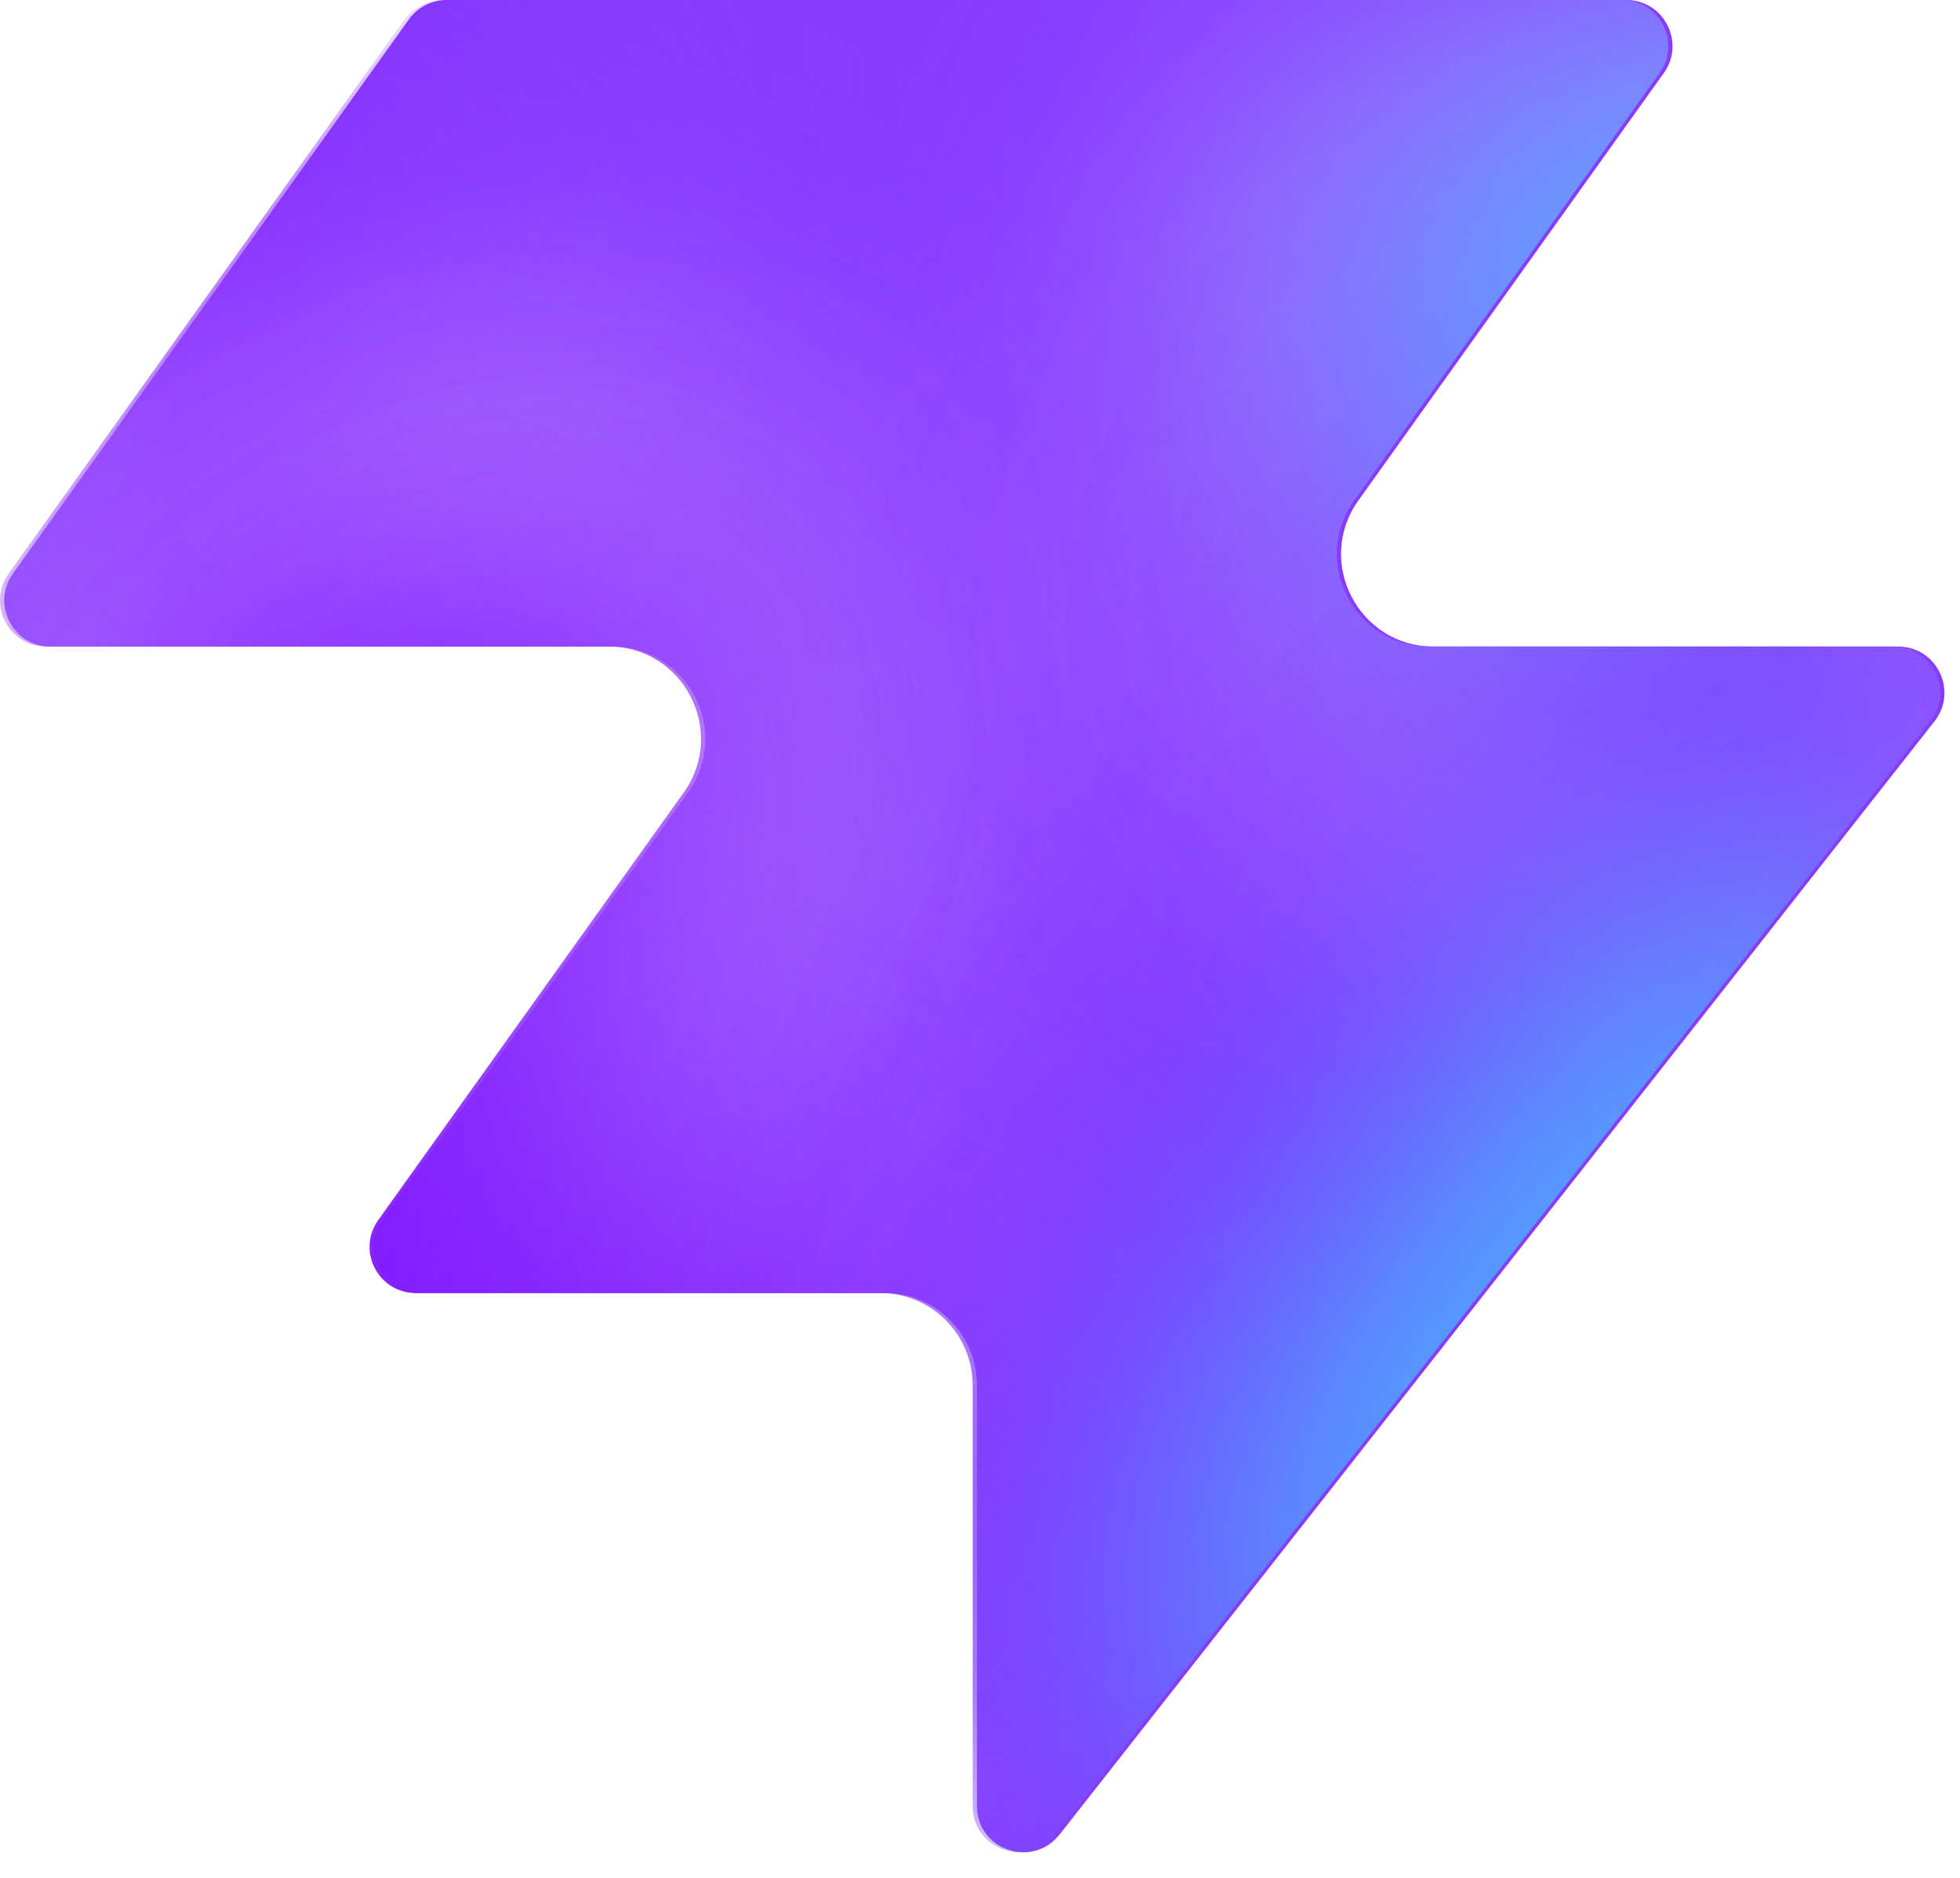
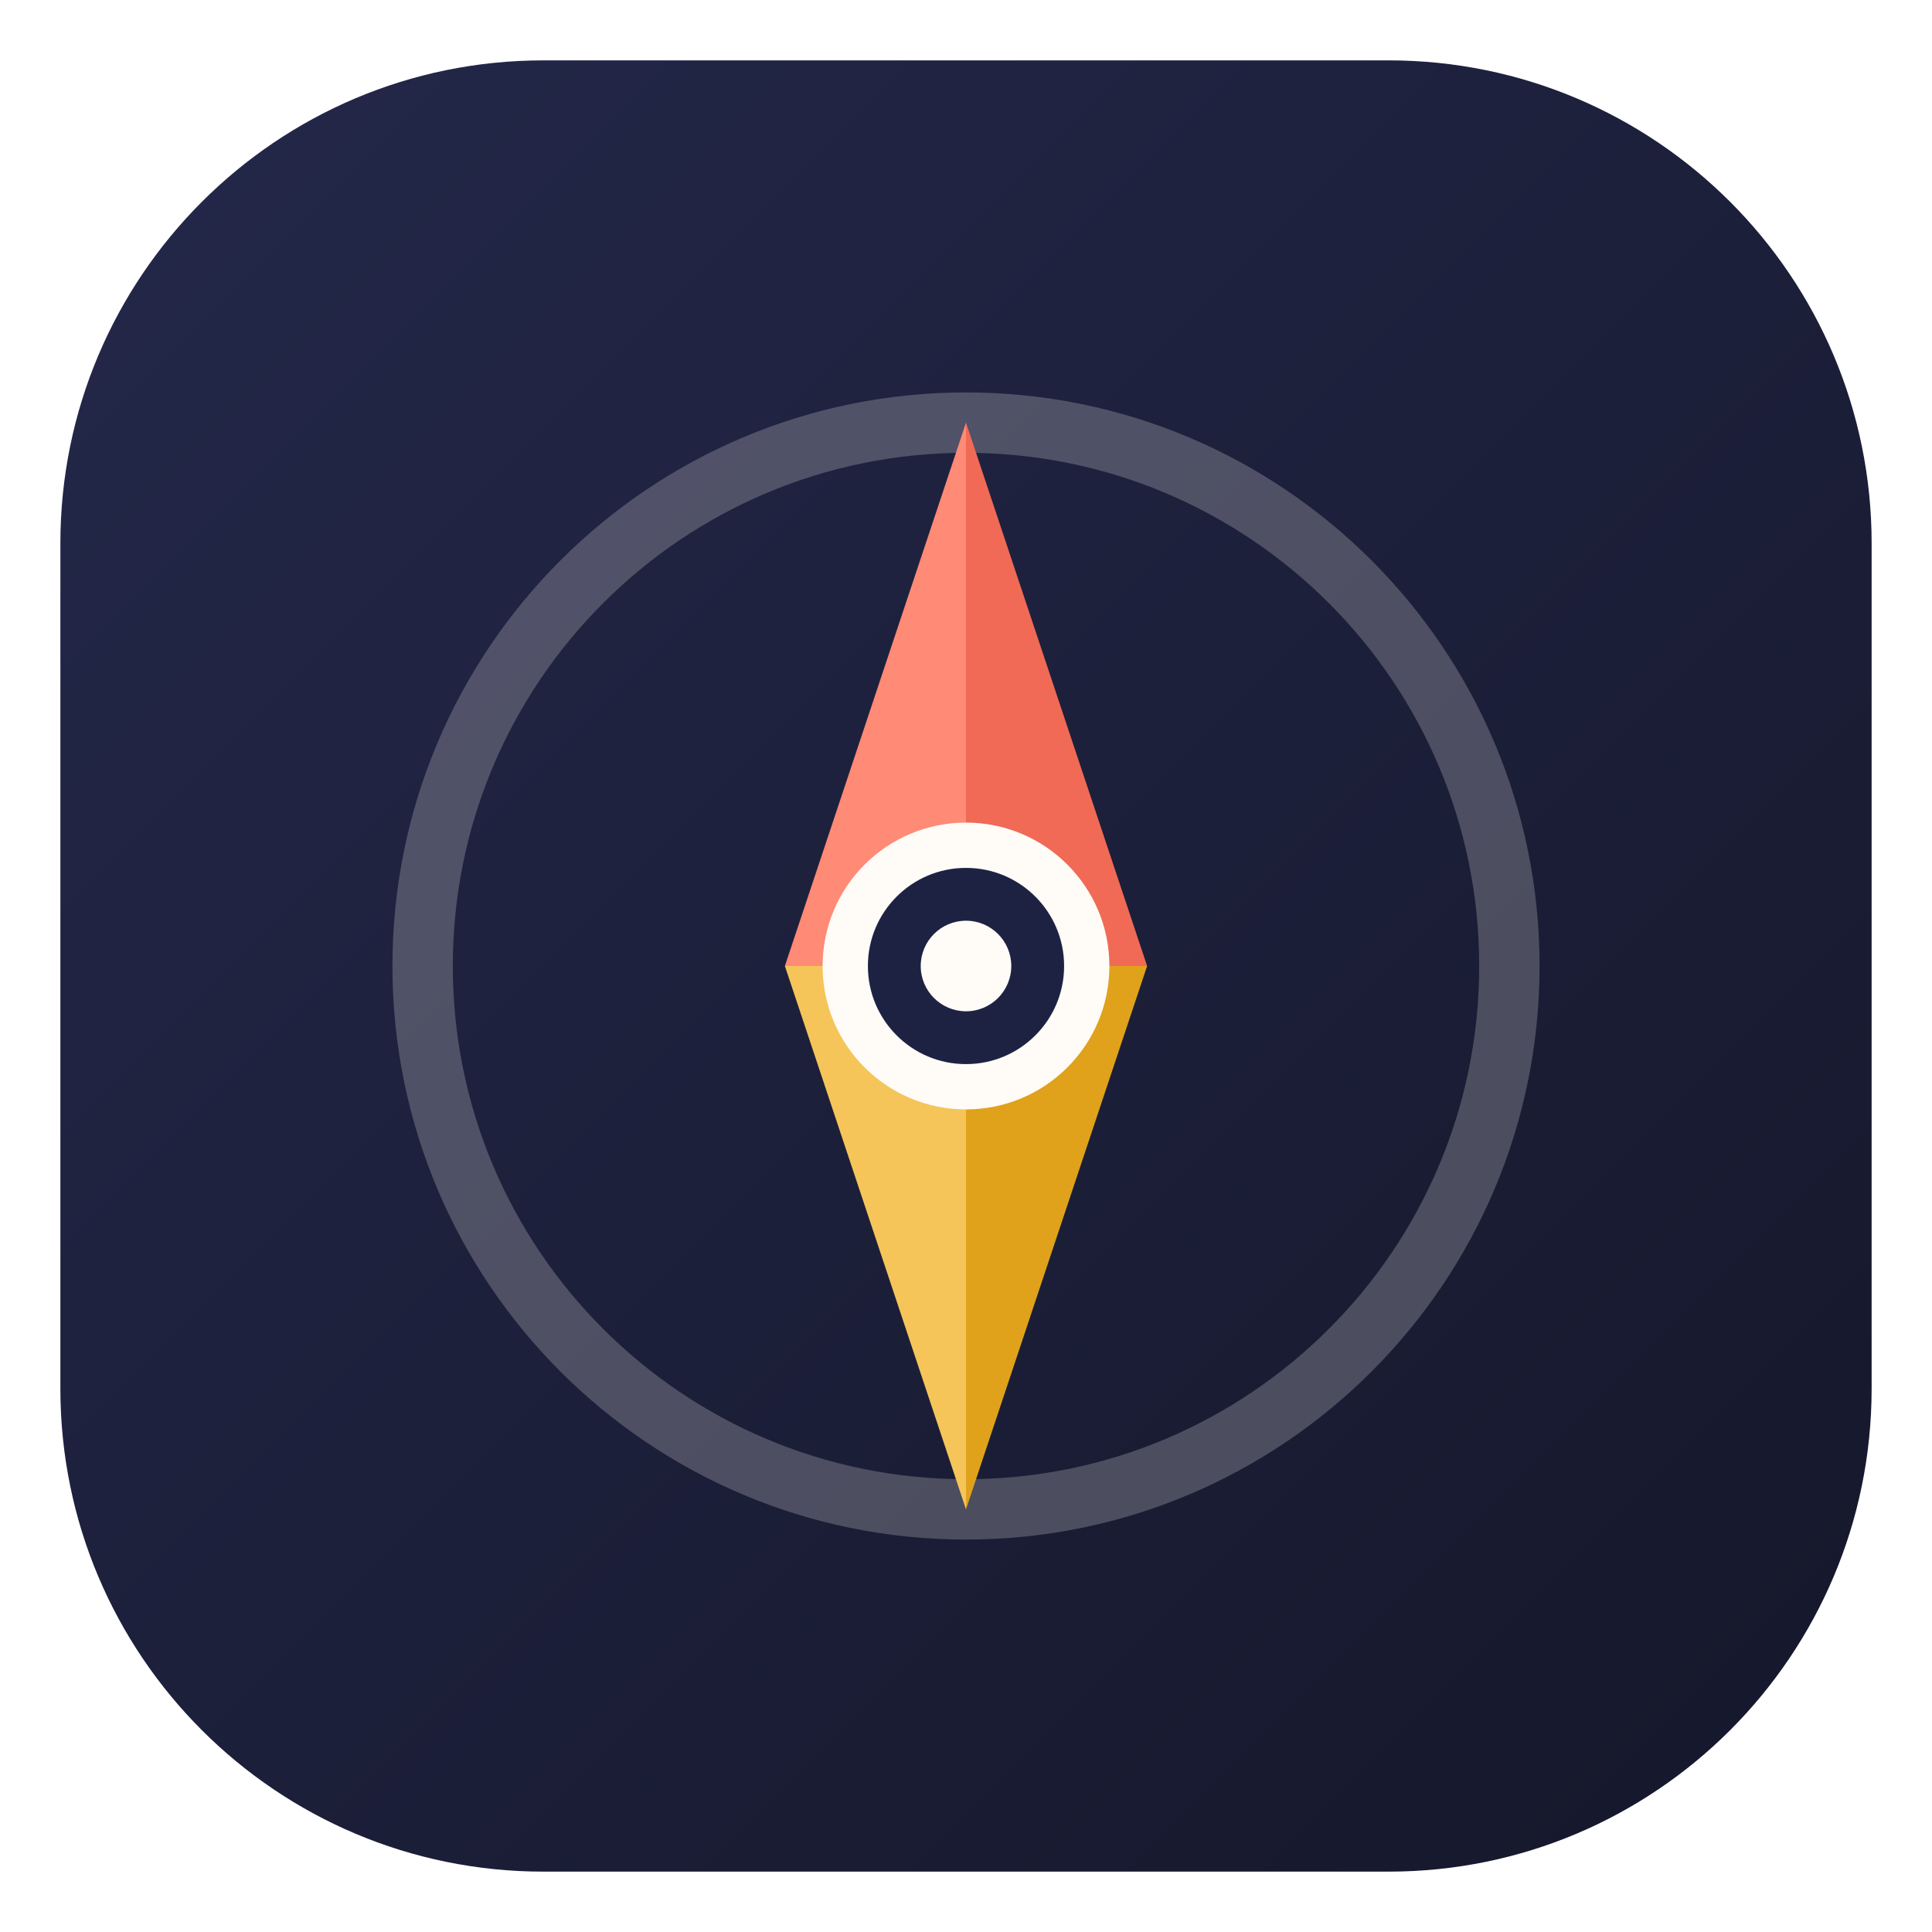
- <svg xmlns="http://www.w3.org/2000/svg" width="48" height="46" fill="none" viewBox="0 0 48 46">
-   <path fill="#863bff" d="M25.946 44.938c-.664.845-2.021.375-2.021-.698V33.937a2.26 2.26 0 0 0-2.262-2.262H10.287c-.92 0-1.456-1.04-.92-1.788l7.48-10.471c1.07-1.497 0-3.578-1.842-3.578H1.237c-.92 0-1.456-1.04-.92-1.788L10.013.474c.214-.297.556-.474.92-.474h28.894c.92 0 1.456 1.04.92 1.788l-7.48 10.471c-1.07 1.498 0 3.579 1.842 3.579h11.377c.943 0 1.473 1.088.89 1.83L25.947 44.94z" style="fill:#863bff;fill:color(display-p3 .525 .23 1);fill-opacity:1" />
-   <mask id="a" width="48" height="46" x="0" y="0" maskUnits="userSpaceOnUse" style="mask-type:alpha">
-     <path fill="#000" d="M25.842 44.938c-.664.844-2.021.375-2.021-.698V33.937a2.26 2.26 0 0 0-2.262-2.262H10.183c-.92 0-1.456-1.04-.92-1.788l7.48-10.471c1.07-1.498 0-3.579-1.842-3.579H1.133c-.92 0-1.456-1.04-.92-1.787L9.91.473c.214-.297.556-.474.92-.474h28.894c.92 0 1.456 1.04.92 1.788l-7.48 10.471c-1.07 1.498 0 3.578 1.842 3.578h11.377c.943 0 1.473 1.088.89 1.832L25.843 44.94z" style="fill:#000;fill-opacity:1" />
-   </mask>
-   <g mask="url(#a)">
-     <g filter="url(#b)">
-       <ellipse cx="5.508" cy="14.704" fill="#ede6ff" rx="5.508" ry="14.704" style="fill:#ede6ff;fill:color(display-p3 .927 .903 1);fill-opacity:1" transform="matrix(.00324 1 1 -.00324 -4.47 31.516)" />
-     </g>
-     <g filter="url(#c)">
-       <ellipse cx="10.399" cy="29.851" fill="#ede6ff" rx="10.399" ry="29.851" style="fill:#ede6ff;fill:color(display-p3 .927 .903 1);fill-opacity:1" transform="matrix(.00324 1 1 -.00324 -39.328 7.883)" />
-     </g>
-     <g filter="url(#d)">
-       <ellipse cx="5.508" cy="30.487" fill="#7e14ff" rx="5.508" ry="30.487" style="fill:#7e14ff;fill:color(display-p3 .492 .077 1);fill-opacity:1" transform="rotate(89.814 -25.913 -14.639)scale(1 -1)" />
-     </g>
-     <g filter="url(#e)">
-       <ellipse cx="5.508" cy="30.599" fill="#7e14ff" rx="5.508" ry="30.599" style="fill:#7e14ff;fill:color(display-p3 .492 .077 1);fill-opacity:1" transform="rotate(89.814 -32.644 -3.334)scale(1 -1)" />
-     </g>
-     <g filter="url(#f)">
-       <ellipse cx="5.508" cy="30.599" fill="#7e14ff" rx="5.508" ry="30.599" style="fill:#7e14ff;fill:color(display-p3 .492 .077 1);fill-opacity:1" transform="matrix(.00324 1 1 -.00324 -34.34 30.47)" />
-     </g>
-     <g filter="url(#g)">
-       <ellipse cx="14.072" cy="22.078" fill="#ede6ff" rx="14.072" ry="22.078" style="fill:#ede6ff;fill:color(display-p3 .927 .903 1);fill-opacity:1" transform="rotate(93.35 24.506 48.493)scale(-1 1)" />
-     </g>
-     <g filter="url(#h)">
-       <ellipse cx="3.47" cy="21.501" fill="#7e14ff" rx="3.47" ry="21.501" style="fill:#7e14ff;fill:color(display-p3 .492 .077 1);fill-opacity:1" transform="rotate(89.009 28.708 47.59)scale(-1 1)" />
-     </g>
-     <g filter="url(#i)">
-       <ellipse cx="3.47" cy="21.501" fill="#7e14ff" rx="3.47" ry="21.501" style="fill:#7e14ff;fill:color(display-p3 .492 .077 1);fill-opacity:1" transform="rotate(89.009 28.708 47.59)scale(-1 1)" />
-     </g>
-     <g filter="url(#j)">
-       <ellipse cx=".387" cy="8.972" fill="#7e14ff" rx="4.407" ry="29.108" style="fill:#7e14ff;fill:color(display-p3 .492 .077 1);fill-opacity:1" transform="rotate(39.51 .387 8.972)" />
-     </g>
-     <g filter="url(#k)">
-       <ellipse cx="47.523" cy="-6.092" fill="#7e14ff" rx="4.407" ry="29.108" style="fill:#7e14ff;fill:color(display-p3 .492 .077 1);fill-opacity:1" transform="rotate(37.892 47.523 -6.092)" />
-     </g>
-     <g filter="url(#l)">
-       <ellipse cx="41.412" cy="6.333" fill="#47bfff" rx="5.971" ry="9.665" style="fill:#47bfff;fill:color(display-p3 .28 .748 1);fill-opacity:1" transform="rotate(37.892 41.412 6.333)" />
-     </g>
-     <g filter="url(#m)">
-       <ellipse cx="-1.879" cy="38.332" fill="#7e14ff" rx="4.407" ry="29.108" style="fill:#7e14ff;fill:color(display-p3 .492 .077 1);fill-opacity:1" transform="rotate(37.892 -1.88 38.332)" />
-     </g>
-     <g filter="url(#n)">
-       <ellipse cx="-1.879" cy="38.332" fill="#7e14ff" rx="4.407" ry="29.108" style="fill:#7e14ff;fill:color(display-p3 .492 .077 1);fill-opacity:1" transform="rotate(37.892 -1.88 38.332)" />
-     </g>
-     <g filter="url(#o)">
-       <ellipse cx="35.651" cy="29.907" fill="#7e14ff" rx="4.407" ry="29.108" style="fill:#7e14ff;fill:color(display-p3 .492 .077 1);fill-opacity:1" transform="rotate(37.892 35.651 29.907)" />
-     </g>
-     <g filter="url(#p)">
-       <ellipse cx="38.418" cy="32.4" fill="#47bfff" rx="5.971" ry="15.297" style="fill:#47bfff;fill:color(display-p3 .28 .748 1);fill-opacity:1" transform="rotate(37.892 38.418 32.4)" />
-     </g>
-   </g>
+ <svg xmlns="http://www.w3.org/2000/svg" viewBox="0 0 64 64" width="64" height="64">
  <defs>
-     <filter id="b" width="60.045" height="41.654" x="-19.77" y="16.149" color-interpolation-filters="sRGB" filterUnits="userSpaceOnUse">
-       <feFlood flood-opacity="0" result="BackgroundImageFix" />
-       <feBlend in="SourceGraphic" in2="BackgroundImageFix" result="shape" />
-       <feGaussianBlur result="effect1_foregroundBlur_2002_17158" stdDeviation="7.659" />
-     </filter>
-     <filter id="c" width="90.34" height="51.437" x="-54.613" y="-7.533" color-interpolation-filters="sRGB" filterUnits="userSpaceOnUse">
-       <feFlood flood-opacity="0" result="BackgroundImageFix" />
-       <feBlend in="SourceGraphic" in2="BackgroundImageFix" result="shape" />
-       <feGaussianBlur result="effect1_foregroundBlur_2002_17158" stdDeviation="7.659" />
-     </filter>
-     <filter id="d" width="79.355" height="29.4" x="-49.64" y="2.03" color-interpolation-filters="sRGB" filterUnits="userSpaceOnUse">
-       <feFlood flood-opacity="0" result="BackgroundImageFix" />
-       <feBlend in="SourceGraphic" in2="BackgroundImageFix" result="shape" />
-       <feGaussianBlur result="effect1_foregroundBlur_2002_17158" stdDeviation="4.596" />
-     </filter>
-     <filter id="e" width="79.579" height="29.4" x="-45.045" y="20.029" color-interpolation-filters="sRGB" filterUnits="userSpaceOnUse">
-       <feFlood flood-opacity="0" result="BackgroundImageFix" />
-       <feBlend in="SourceGraphic" in2="BackgroundImageFix" result="shape" />
-       <feGaussianBlur result="effect1_foregroundBlur_2002_17158" stdDeviation="4.596" />
-     </filter>
-     <filter id="f" width="79.579" height="29.4" x="-43.513" y="21.178" color-interpolation-filters="sRGB" filterUnits="userSpaceOnUse">
-       <feFlood flood-opacity="0" result="BackgroundImageFix" />
-       <feBlend in="SourceGraphic" in2="BackgroundImageFix" result="shape" />
-       <feGaussianBlur result="effect1_foregroundBlur_2002_17158" stdDeviation="4.596" />
-     </filter>
-     <filter id="g" width="74.749" height="58.852" x="15.756" y="-17.901" color-interpolation-filters="sRGB" filterUnits="userSpaceOnUse">
-       <feFlood flood-opacity="0" result="BackgroundImageFix" />
-       <feBlend in="SourceGraphic" in2="BackgroundImageFix" result="shape" />
-       <feGaussianBlur result="effect1_foregroundBlur_2002_17158" stdDeviation="7.659" />
-     </filter>
-     <filter id="h" width="61.377" height="25.362" x="23.548" y="2.284" color-interpolation-filters="sRGB" filterUnits="userSpaceOnUse">
-       <feFlood flood-opacity="0" result="BackgroundImageFix" />
-       <feBlend in="SourceGraphic" in2="BackgroundImageFix" result="shape" />
-       <feGaussianBlur result="effect1_foregroundBlur_2002_17158" stdDeviation="4.596" />
-     </filter>
-     <filter id="i" width="61.377" height="25.362" x="23.548" y="2.284" color-interpolation-filters="sRGB" filterUnits="userSpaceOnUse">
-       <feFlood flood-opacity="0" result="BackgroundImageFix" />
-       <feBlend in="SourceGraphic" in2="BackgroundImageFix" result="shape" />
-       <feGaussianBlur result="effect1_foregroundBlur_2002_17158" stdDeviation="4.596" />
-     </filter>
-     <filter id="j" width="56.045" height="63.649" x="-27.636" y="-22.853" color-interpolation-filters="sRGB" filterUnits="userSpaceOnUse">
-       <feFlood flood-opacity="0" result="BackgroundImageFix" />
-       <feBlend in="SourceGraphic" in2="BackgroundImageFix" result="shape" />
-       <feGaussianBlur result="effect1_foregroundBlur_2002_17158" stdDeviation="4.596" />
-     </filter>
-     <filter id="k" width="54.814" height="64.646" x="20.116" y="-38.415" color-interpolation-filters="sRGB" filterUnits="userSpaceOnUse">
-       <feFlood flood-opacity="0" result="BackgroundImageFix" />
-       <feBlend in="SourceGraphic" in2="BackgroundImageFix" result="shape" />
-       <feGaussianBlur result="effect1_foregroundBlur_2002_17158" stdDeviation="4.596" />
-     </filter>
-     <filter id="l" width="33.541" height="35.313" x="24.641" y="-11.323" color-interpolation-filters="sRGB" filterUnits="userSpaceOnUse">
-       <feFlood flood-opacity="0" result="BackgroundImageFix" />
-       <feBlend in="SourceGraphic" in2="BackgroundImageFix" result="shape" />
-       <feGaussianBlur result="effect1_foregroundBlur_2002_17158" stdDeviation="4.596" />
-     </filter>
-     <filter id="m" width="54.814" height="64.646" x="-29.286" y="6.009" color-interpolation-filters="sRGB" filterUnits="userSpaceOnUse">
-       <feFlood flood-opacity="0" result="BackgroundImageFix" />
-       <feBlend in="SourceGraphic" in2="BackgroundImageFix" result="shape" />
-       <feGaussianBlur result="effect1_foregroundBlur_2002_17158" stdDeviation="4.596" />
-     </filter>
-     <filter id="n" width="54.814" height="64.646" x="-29.286" y="6.009" color-interpolation-filters="sRGB" filterUnits="userSpaceOnUse">
-       <feFlood flood-opacity="0" result="BackgroundImageFix" />
-       <feBlend in="SourceGraphic" in2="BackgroundImageFix" result="shape" />
-       <feGaussianBlur result="effect1_foregroundBlur_2002_17158" stdDeviation="4.596" />
-     </filter>
-     <filter id="o" width="54.814" height="64.646" x="8.244" y="-2.416" color-interpolation-filters="sRGB" filterUnits="userSpaceOnUse">
-       <feFlood flood-opacity="0" result="BackgroundImageFix" />
-       <feBlend in="SourceGraphic" in2="BackgroundImageFix" result="shape" />
-       <feGaussianBlur result="effect1_foregroundBlur_2002_17158" stdDeviation="4.596" />
-     </filter>
-     <filter id="p" width="39.409" height="43.623" x="18.713" y="10.588" color-interpolation-filters="sRGB" filterUnits="userSpaceOnUse">
-       <feFlood flood-opacity="0" result="BackgroundImageFix" />
-       <feBlend in="SourceGraphic" in2="BackgroundImageFix" result="shape" />
-       <feGaussianBlur result="effect1_foregroundBlur_2002_17158" stdDeviation="4.596" />
-     </filter>
+     <linearGradient id="bg" x1="0%" y1="0%" x2="100%" y2="100%">
+       <stop offset="0%" stop-color="#24284A" />
+       <stop offset="100%" stop-color="#15172A" />
+     </linearGradient>
  </defs>
+   <rect x="2" y="2" width="60" height="60" rx="16" fill="url(#bg)" />
+   <circle cx="32" cy="32" r="18" fill="none" stroke="#FFFCF8" stroke-opacity="0.22" stroke-width="2" />
+   <path d="M 32 14 L 38 32 L 32 32 Z" fill="#F06A55" />
+   <path d="M 32 14 L 26 32 L 32 32 Z" fill="#FF8A75" />
+   <path d="M 32 50 L 38 32 L 32 32 Z" fill="#E0A21B" />
+   <path d="M 32 50 L 26 32 L 32 32 Z" fill="#F5C55A" />
+   <circle cx="32" cy="32" r="4" fill="#1E2242" />
+   <circle cx="32" cy="32" r="4" fill="none" stroke="#FFFCF8" stroke-width="1.5" />
+   <circle cx="32" cy="32" r="1.5" fill="#FFFCF8" />
</svg>
